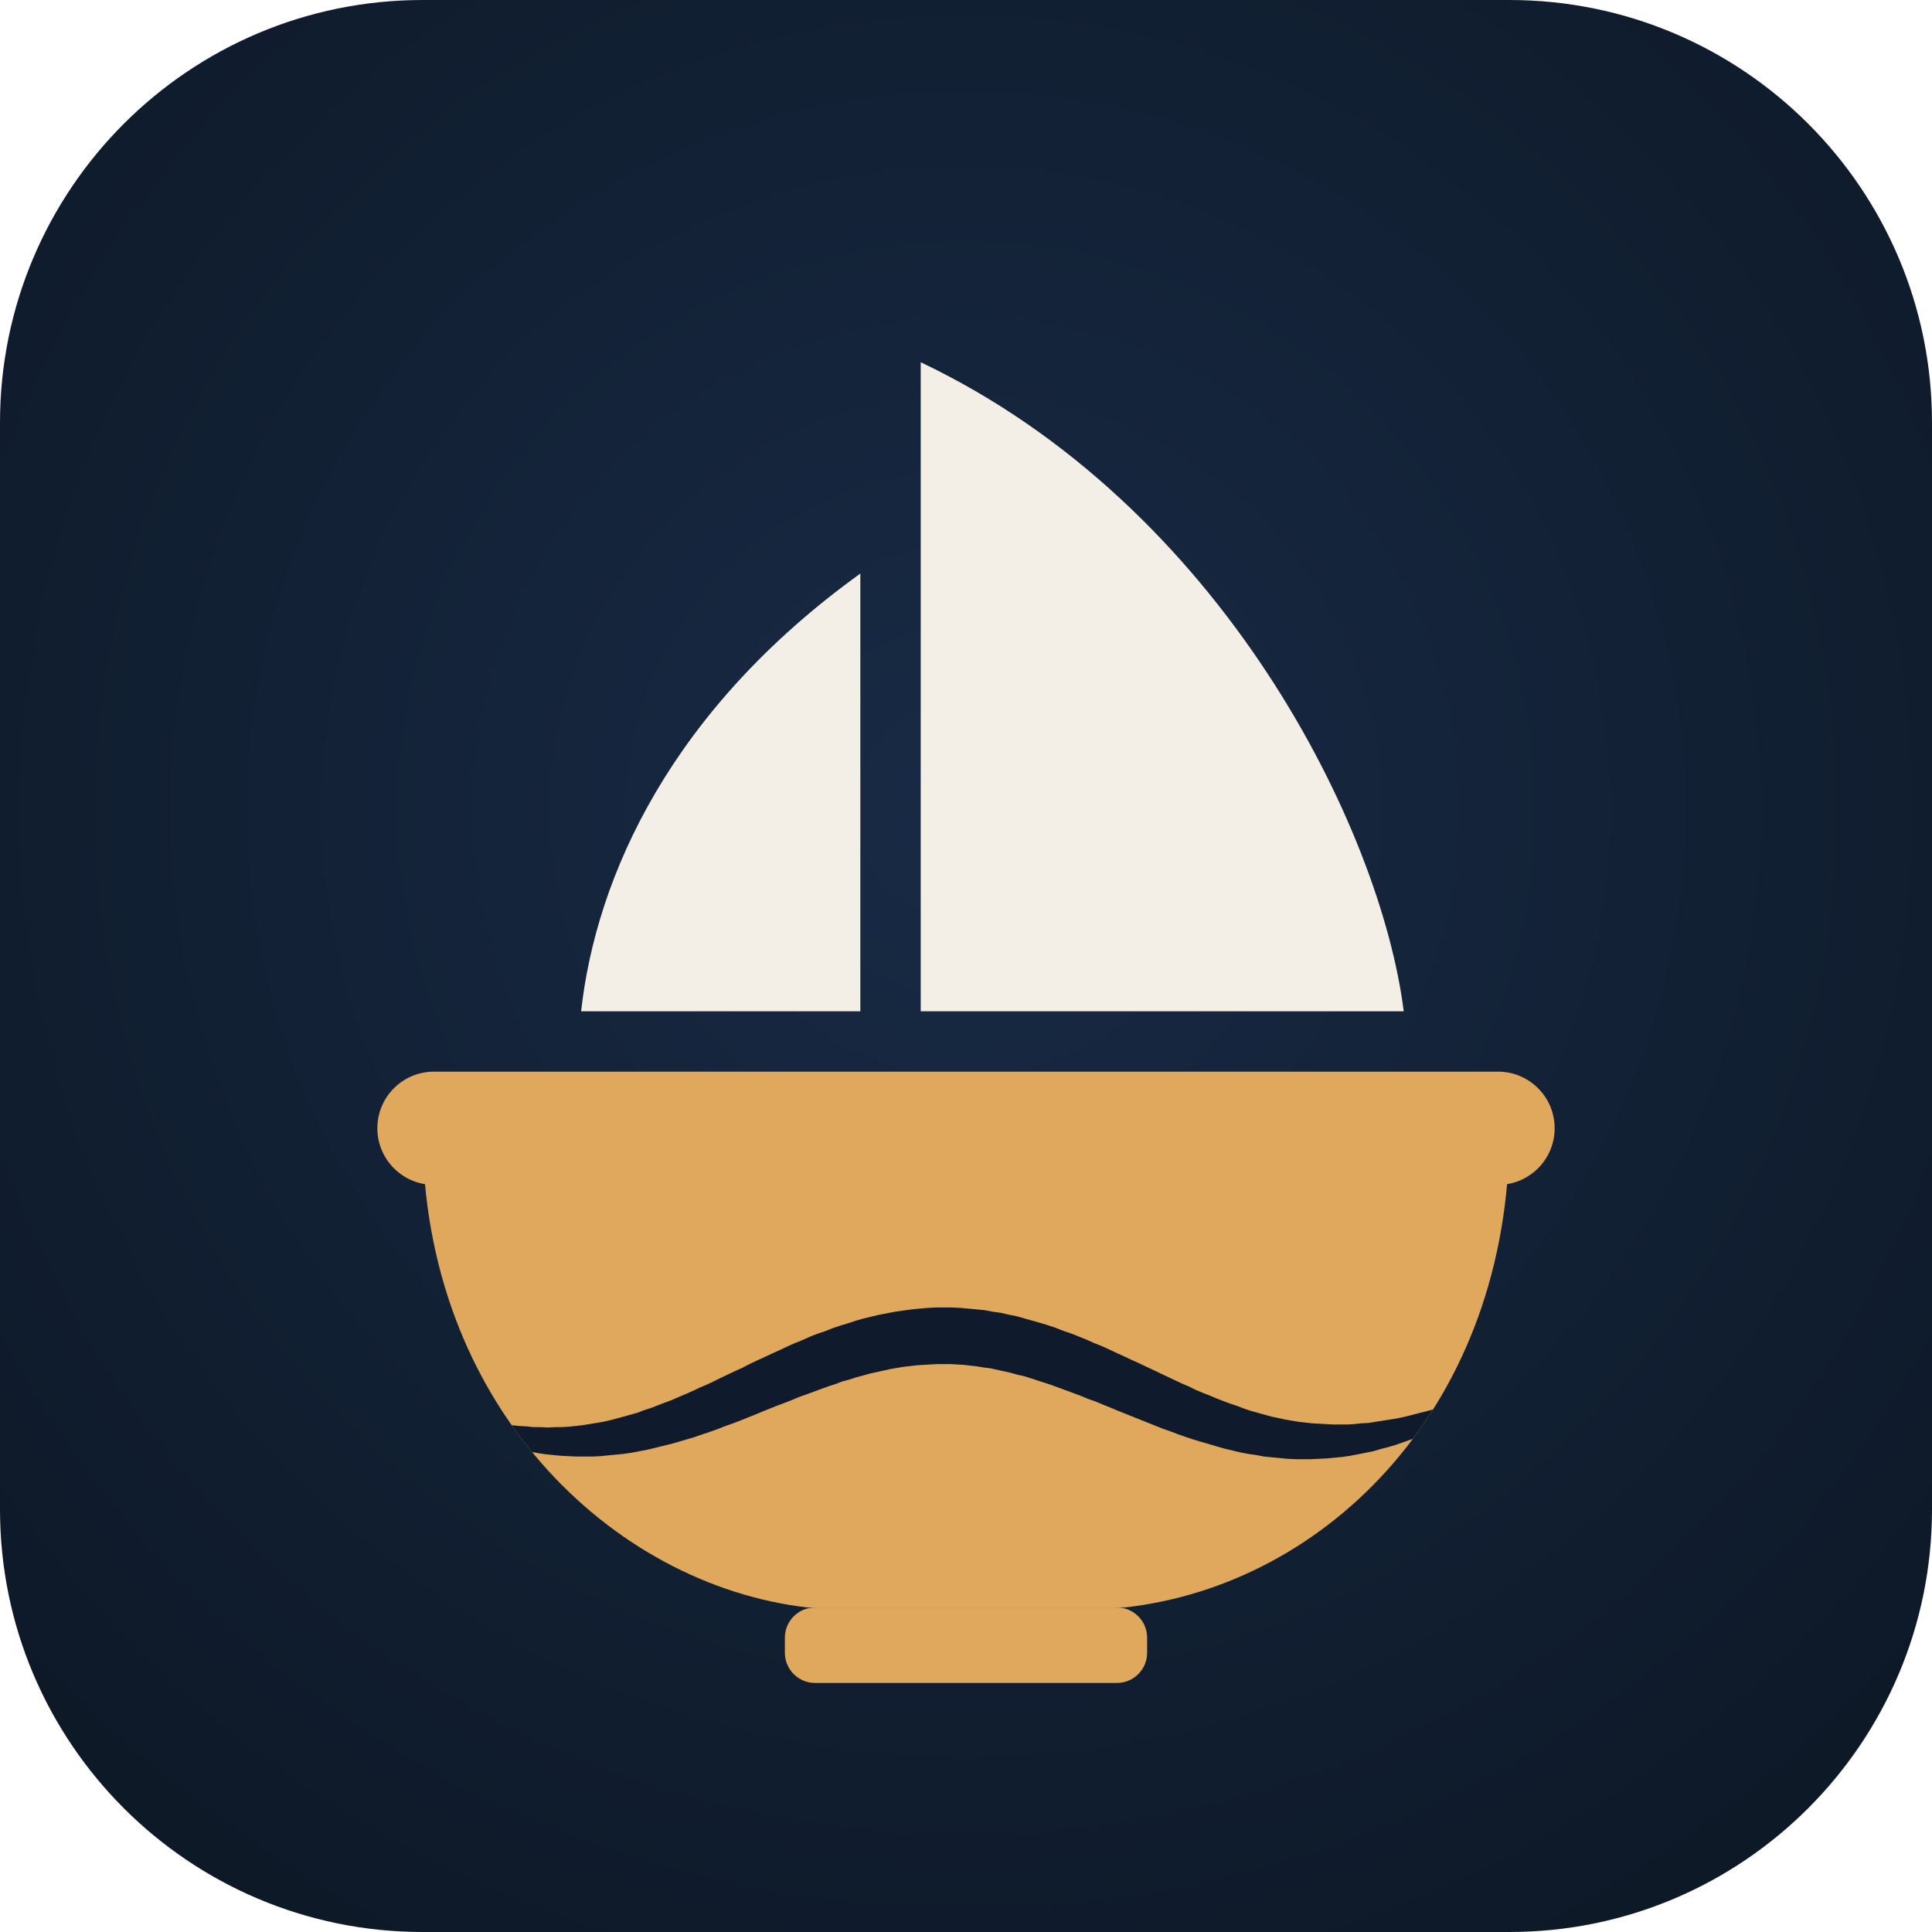
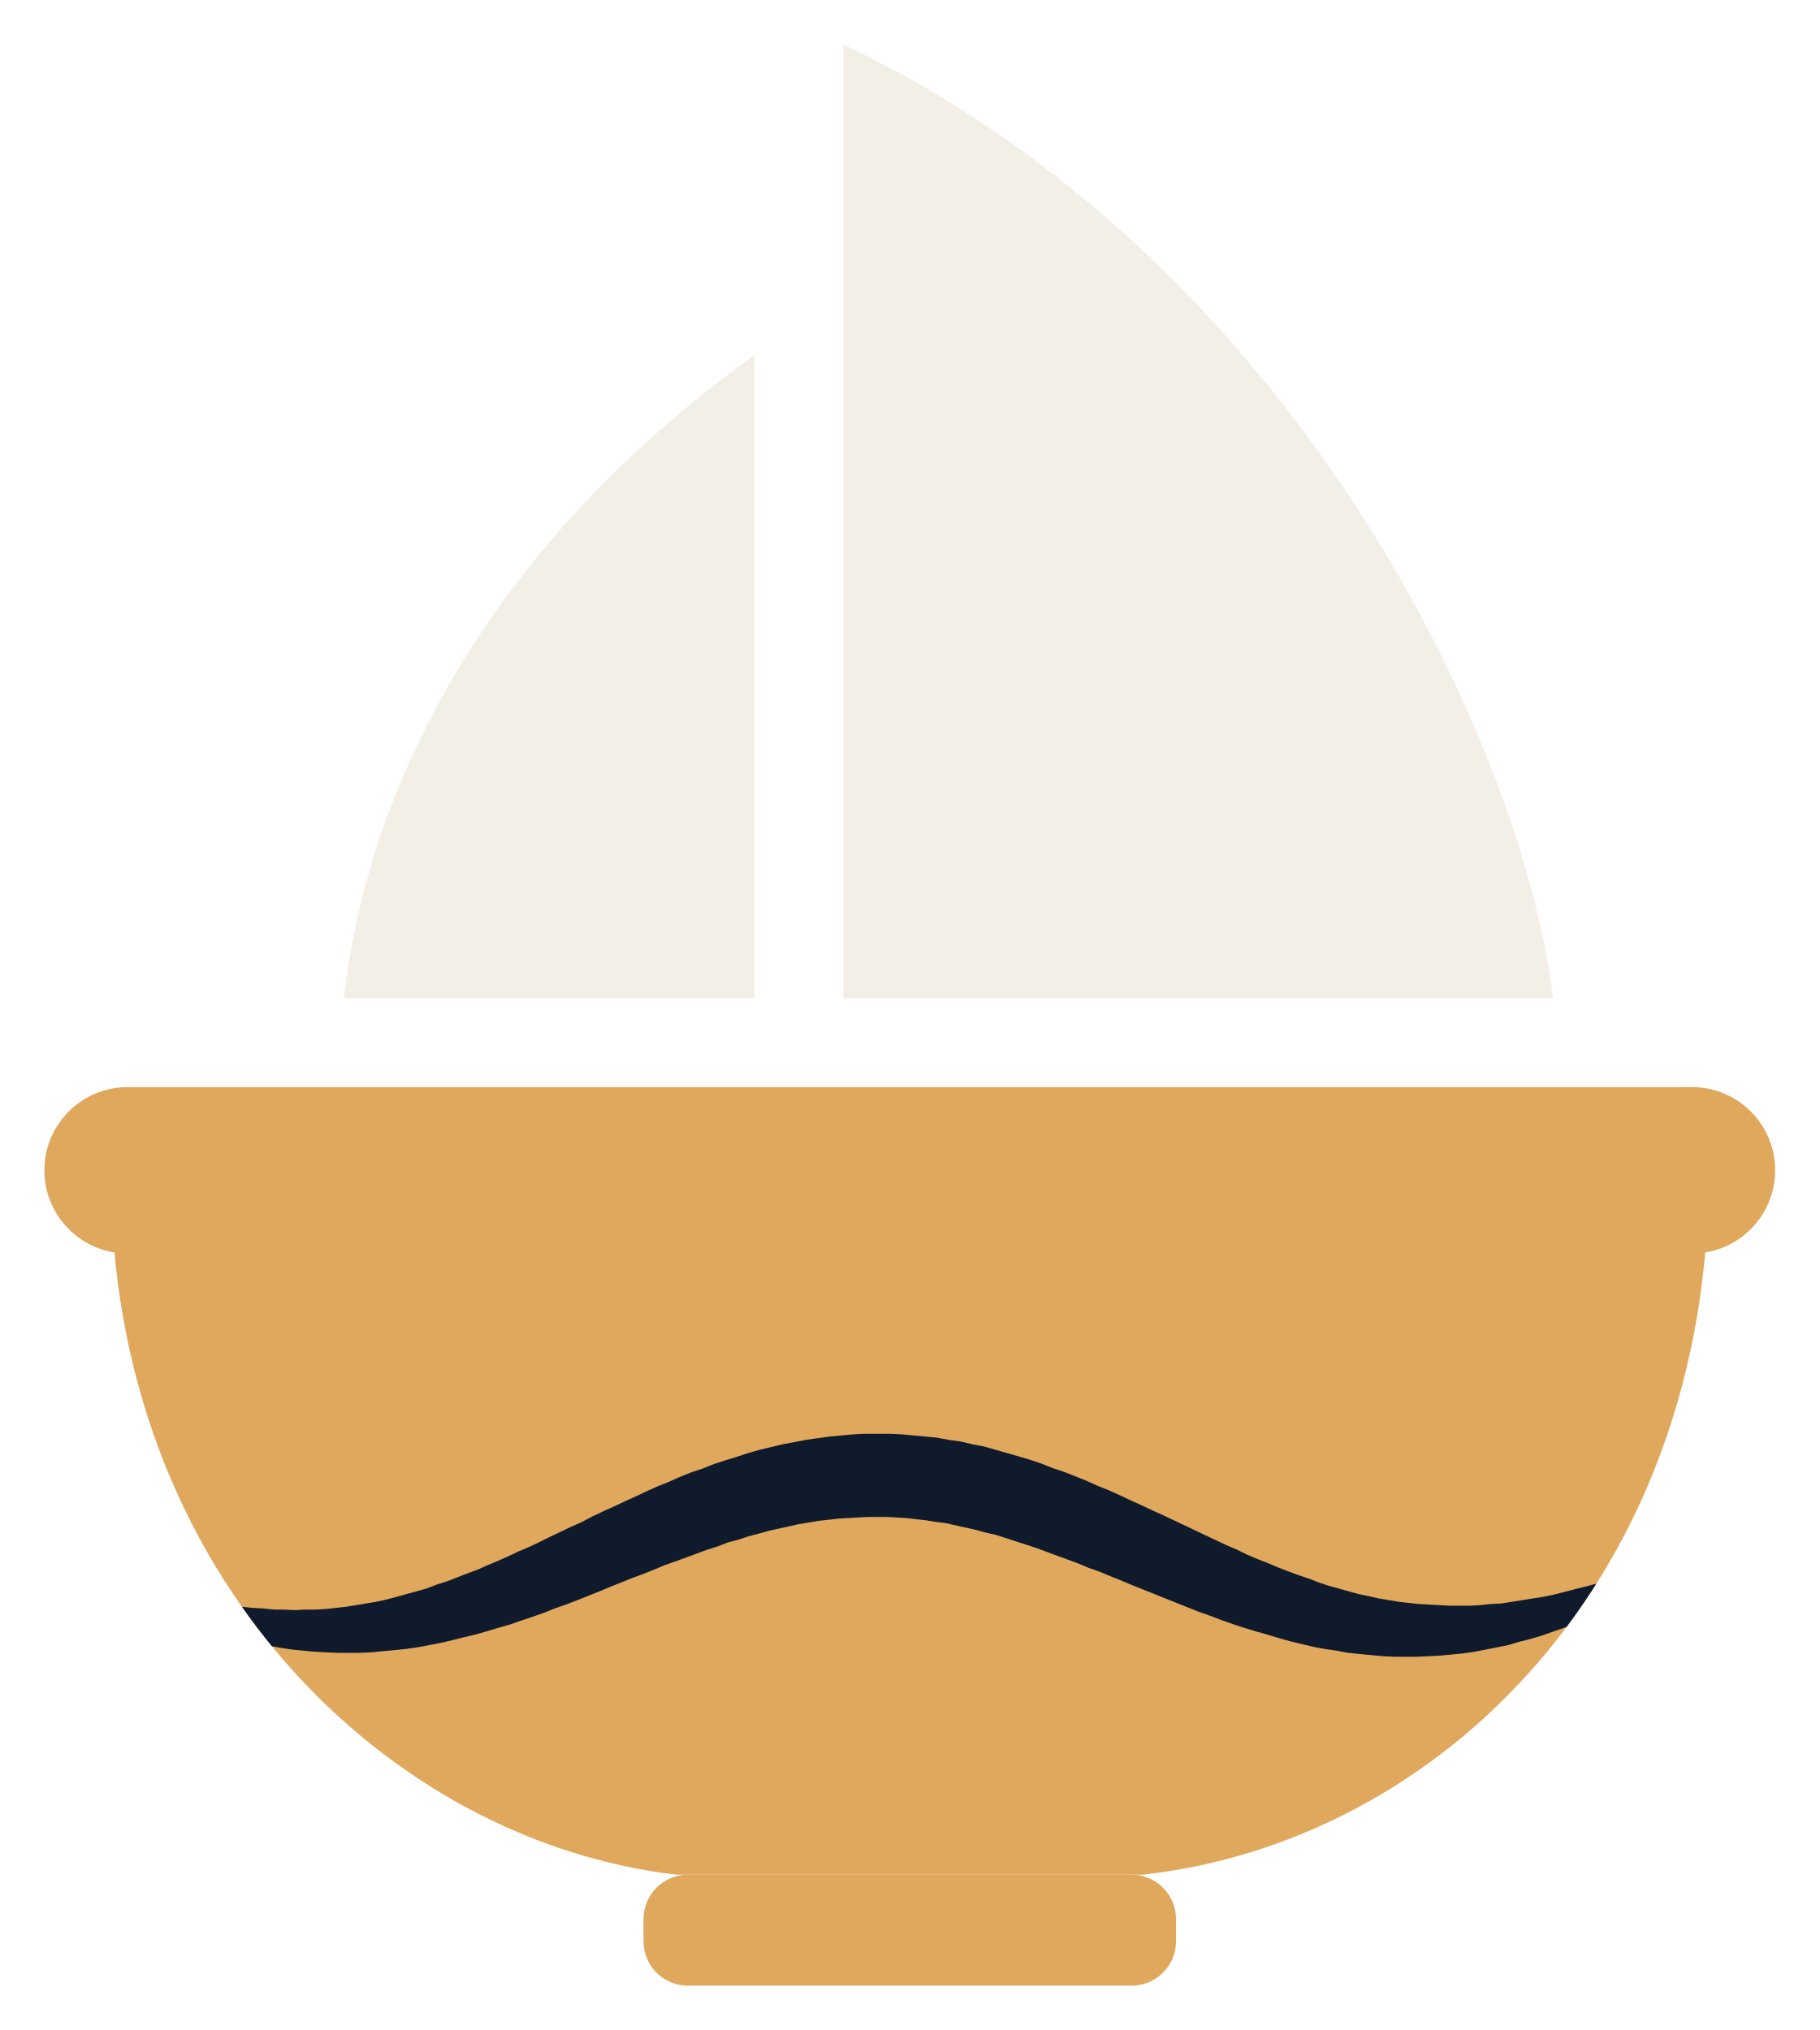
- <svg xmlns="http://www.w3.org/2000/svg" viewBox="0 0 512 512" width="512" height="512">
+ <svg xmlns="http://www.w3.org/2000/svg" viewBox="92 88 328 366" width="328" height="366">
  <defs>
-     <radialGradient id="tile" cx="50%" cy="42%" r="70%">
-       <stop offset="0" stop-color="#182A45" />
-       <stop offset="1" stop-color="#0D1826" />
-     </radialGradient>
    <clipPath id="bowl">
      <path d="M112 300H400C400 372 352 420 298 426H214C162 420 112 372 112 300Z" />
    </clipPath>
  </defs>
-   <rect width="512" height="512" rx="112" fill="url(#tile)" />
  <path d="M244 96C324 134 366 220 372 268H244Z" fill="#F4EFE6" />
  <path d="M228 152C178 188 158 232 154 268H228Z" fill="#F4EFE6" />
  <rect x="100" y="284" width="312" height="30" rx="15" fill="#E0A85C" />
  <path d="M112 300H400C400 372 352 420 298 426H214C162 420 112 372 112 300Z" fill="#E0A85C" />
  <rect x="208" y="426" width="96" height="20" rx="8" fill="#E0A85C" />
  <path d="M100.0 368.0 L102.0 368.7 L104.1 369.3 L106.1 370.0 L108.1 370.7 L110.1 371.4 L112.1 372.0 L114.1 372.7 L116.1 373.3 L118.1 373.9 L120.1 374.4 L122.1 375.0 L124.0 375.5 L126.0 375.9 L127.9 376.4 L129.9 376.7 L131.8 377.1 L133.7 377.4 L135.7 377.7 L137.6 377.9 L139.5 378.0 L141.4 378.2 L143.2 378.2 L145.1 378.3 L147.0 378.2 L148.8 378.2 L150.7 378.1 L152.5 377.9 L154.3 377.7 L156.2 377.4 L158.0 377.1 L159.8 376.8 L161.6 376.4 L163.5 375.9 L165.3 375.4 L167.1 374.9 L168.9 374.4 L170.7 373.7 L172.6 373.1 L174.4 372.4 L176.2 371.7 L178.1 371.0 L179.9 370.2 L181.8 369.4 L183.6 368.6 L185.5 367.7 L187.4 366.9 L189.3 366.0 L191.1 365.1 L193.0 364.2 L194.9 363.3 L196.9 362.4 L198.8 361.4 L200.7 360.5 L202.7 359.6 L204.6 358.7 L206.6 357.8 L208.5 356.9 L210.5 356.0 L212.5 355.2 L214.5 354.3 L216.5 353.5 L218.6 352.8 L220.6 352.0 L222.7 351.3 L224.7 350.7 L226.8 350.0 L228.9 349.4 L231.0 348.9 L233.1 348.4 L235.2 348.0 L237.3 347.6 L239.4 347.3 L241.6 347.0 L243.7 346.8 L245.9 346.6 L248.0 346.5 L250.2 346.5 L252.3 346.5 L254.5 346.6 L256.6 346.8 L258.8 347.0 L260.9 347.2 L263.0 347.6 L265.2 347.9 L267.3 348.4 L269.4 348.8 L271.5 349.4 L273.6 350.0 L275.7 350.6 L277.7 351.2 L279.8 351.9 L281.8 352.7 L283.9 353.4 L285.9 354.2 L287.9 355.0 L289.9 355.9 L291.9 356.7 L293.9 357.6 L295.8 358.5 L297.8 359.4 L299.7 360.3 L301.7 361.2 L303.6 362.1 L305.5 363.0 L307.4 363.9 L309.3 364.8 L311.2 365.7 L313.1 366.6 L315.0 367.4 L316.8 368.3 L318.7 369.1 L320.5 369.8 L322.4 370.6 L324.2 371.3 L326.1 372.0 L327.9 372.6 L329.7 373.3 L331.5 373.9 L333.3 374.4 L335.1 374.9 L336.9 375.4 L338.8 375.8 L340.6 376.2 L342.4 376.5 L344.2 376.8 L346.0 377.0 L347.8 377.2 L349.6 377.3 L351.5 377.4 L353.3 377.5 L355.1 377.5 L357.0 377.5 L358.8 377.4 L360.7 377.2 L362.6 377.1 L364.5 376.8 L366.4 376.5 L368.3 376.2 L370.2 375.9 L372.1 375.5 L374.1 375.0 L376.0 374.5 L378.0 374.0 L379.9 373.5 L381.9 372.9 L383.9 372.3 L385.8 371.7 L387.8 371.0 L389.8 370.4 L391.8 369.7 L393.8 369.0 L395.8 368.3 L397.8 367.6 L399.9 366.9 L401.9 366.2 L403.9 365.5 L405.9 364.8 L407.9 364.1 L410.0 363.5 L412.0 362.8 L412.0 362.8 L410.1 363.9 L408.3 364.9 L406.4 365.8 L404.5 366.9 L402.6 367.9 L400.7 368.9 L398.9 369.9 L397.0 370.9 L395.1 371.9 L393.2 372.9 L391.3 373.8 L389.4 374.8 L387.5 375.7 L385.5 376.6 L383.6 377.5 L381.7 378.4 L379.7 379.2 L377.8 380.0 L375.8 380.8 L373.9 381.5 L371.9 382.2 L369.9 382.9 L367.9 383.5 L365.9 384.0 L363.9 384.6 L361.9 385.0 L359.9 385.4 L357.8 385.8 L355.8 386.1 L353.7 386.3 L351.6 386.5 L349.6 386.6 L347.5 386.7 L345.4 386.7 L343.3 386.7 L341.2 386.6 L339.1 386.4 L337.0 386.2 L335.0 386.0 L332.9 385.6 L330.8 385.3 L328.7 384.9 L326.6 384.4 L324.5 383.9 L322.4 383.3 L320.4 382.7 L318.3 382.1 L316.3 381.5 L314.2 380.8 L312.2 380.1 L310.1 379.3 L308.1 378.6 L306.1 377.8 L304.1 377.0 L302.1 376.2 L300.1 375.4 L298.1 374.6 L296.1 373.8 L294.2 373.0 L292.2 372.2 L290.3 371.4 L288.3 370.7 L286.4 369.9 L284.5 369.2 L282.6 368.5 L280.7 367.8 L278.8 367.1 L277.0 366.5 L275.1 365.9 L273.3 365.3 L271.4 364.7 L269.6 364.3 L267.8 363.8 L266.0 363.4 L264.2 363.0 L262.4 362.6 L260.7 362.4 L258.9 362.1 L257.1 361.9 L255.4 361.7 L253.6 361.6 L251.9 361.5 L250.1 361.5 L248.4 361.5 L246.6 361.6 L244.9 361.7 L243.1 361.8 L241.4 362.0 L239.6 362.2 L237.8 362.5 L236.0 362.8 L234.2 363.2 L232.4 363.6 L230.6 364.0 L228.8 364.5 L226.9 365.0 L225.1 365.6 L223.2 366.1 L221.4 366.8 L219.5 367.4 L217.6 368.1 L215.7 368.8 L213.8 369.5 L211.8 370.2 L209.9 371.0 L207.9 371.8 L206.0 372.5 L204.0 373.3 L202.0 374.1 L200.1 374.9 L198.1 375.7 L196.1 376.5 L194.0 377.3 L192.0 378.0 L190.0 378.8 L188.0 379.5 L185.9 380.2 L183.9 380.9 L181.8 381.5 L179.8 382.1 L177.7 382.7 L175.6 383.2 L173.6 383.7 L171.5 384.2 L169.4 384.6 L167.3 385.0 L165.2 385.3 L163.2 385.5 L161.1 385.7 L159.0 385.9 L156.9 386.0 L154.9 386.0 L152.8 386.0 L150.7 385.9 L148.7 385.8 L146.6 385.6 L144.6 385.4 L142.6 385.1 L140.5 384.7 L138.5 384.3 L136.5 383.8 L134.5 383.3 L132.6 382.8 L130.6 382.2 L128.6 381.5 L126.7 380.8 L124.7 380.1 L122.8 379.3 L120.8 378.5 L118.9 377.7 L117.0 376.8 L115.1 375.9 L113.2 375.0 L111.3 374.0 L109.4 373.1 L107.5 372.1 L105.6 371.1 L103.7 370.1 L101.9 369.1 L100.0 368.0Z" clip-path="url(#bowl)" fill="#0F1B2D" />
</svg>
